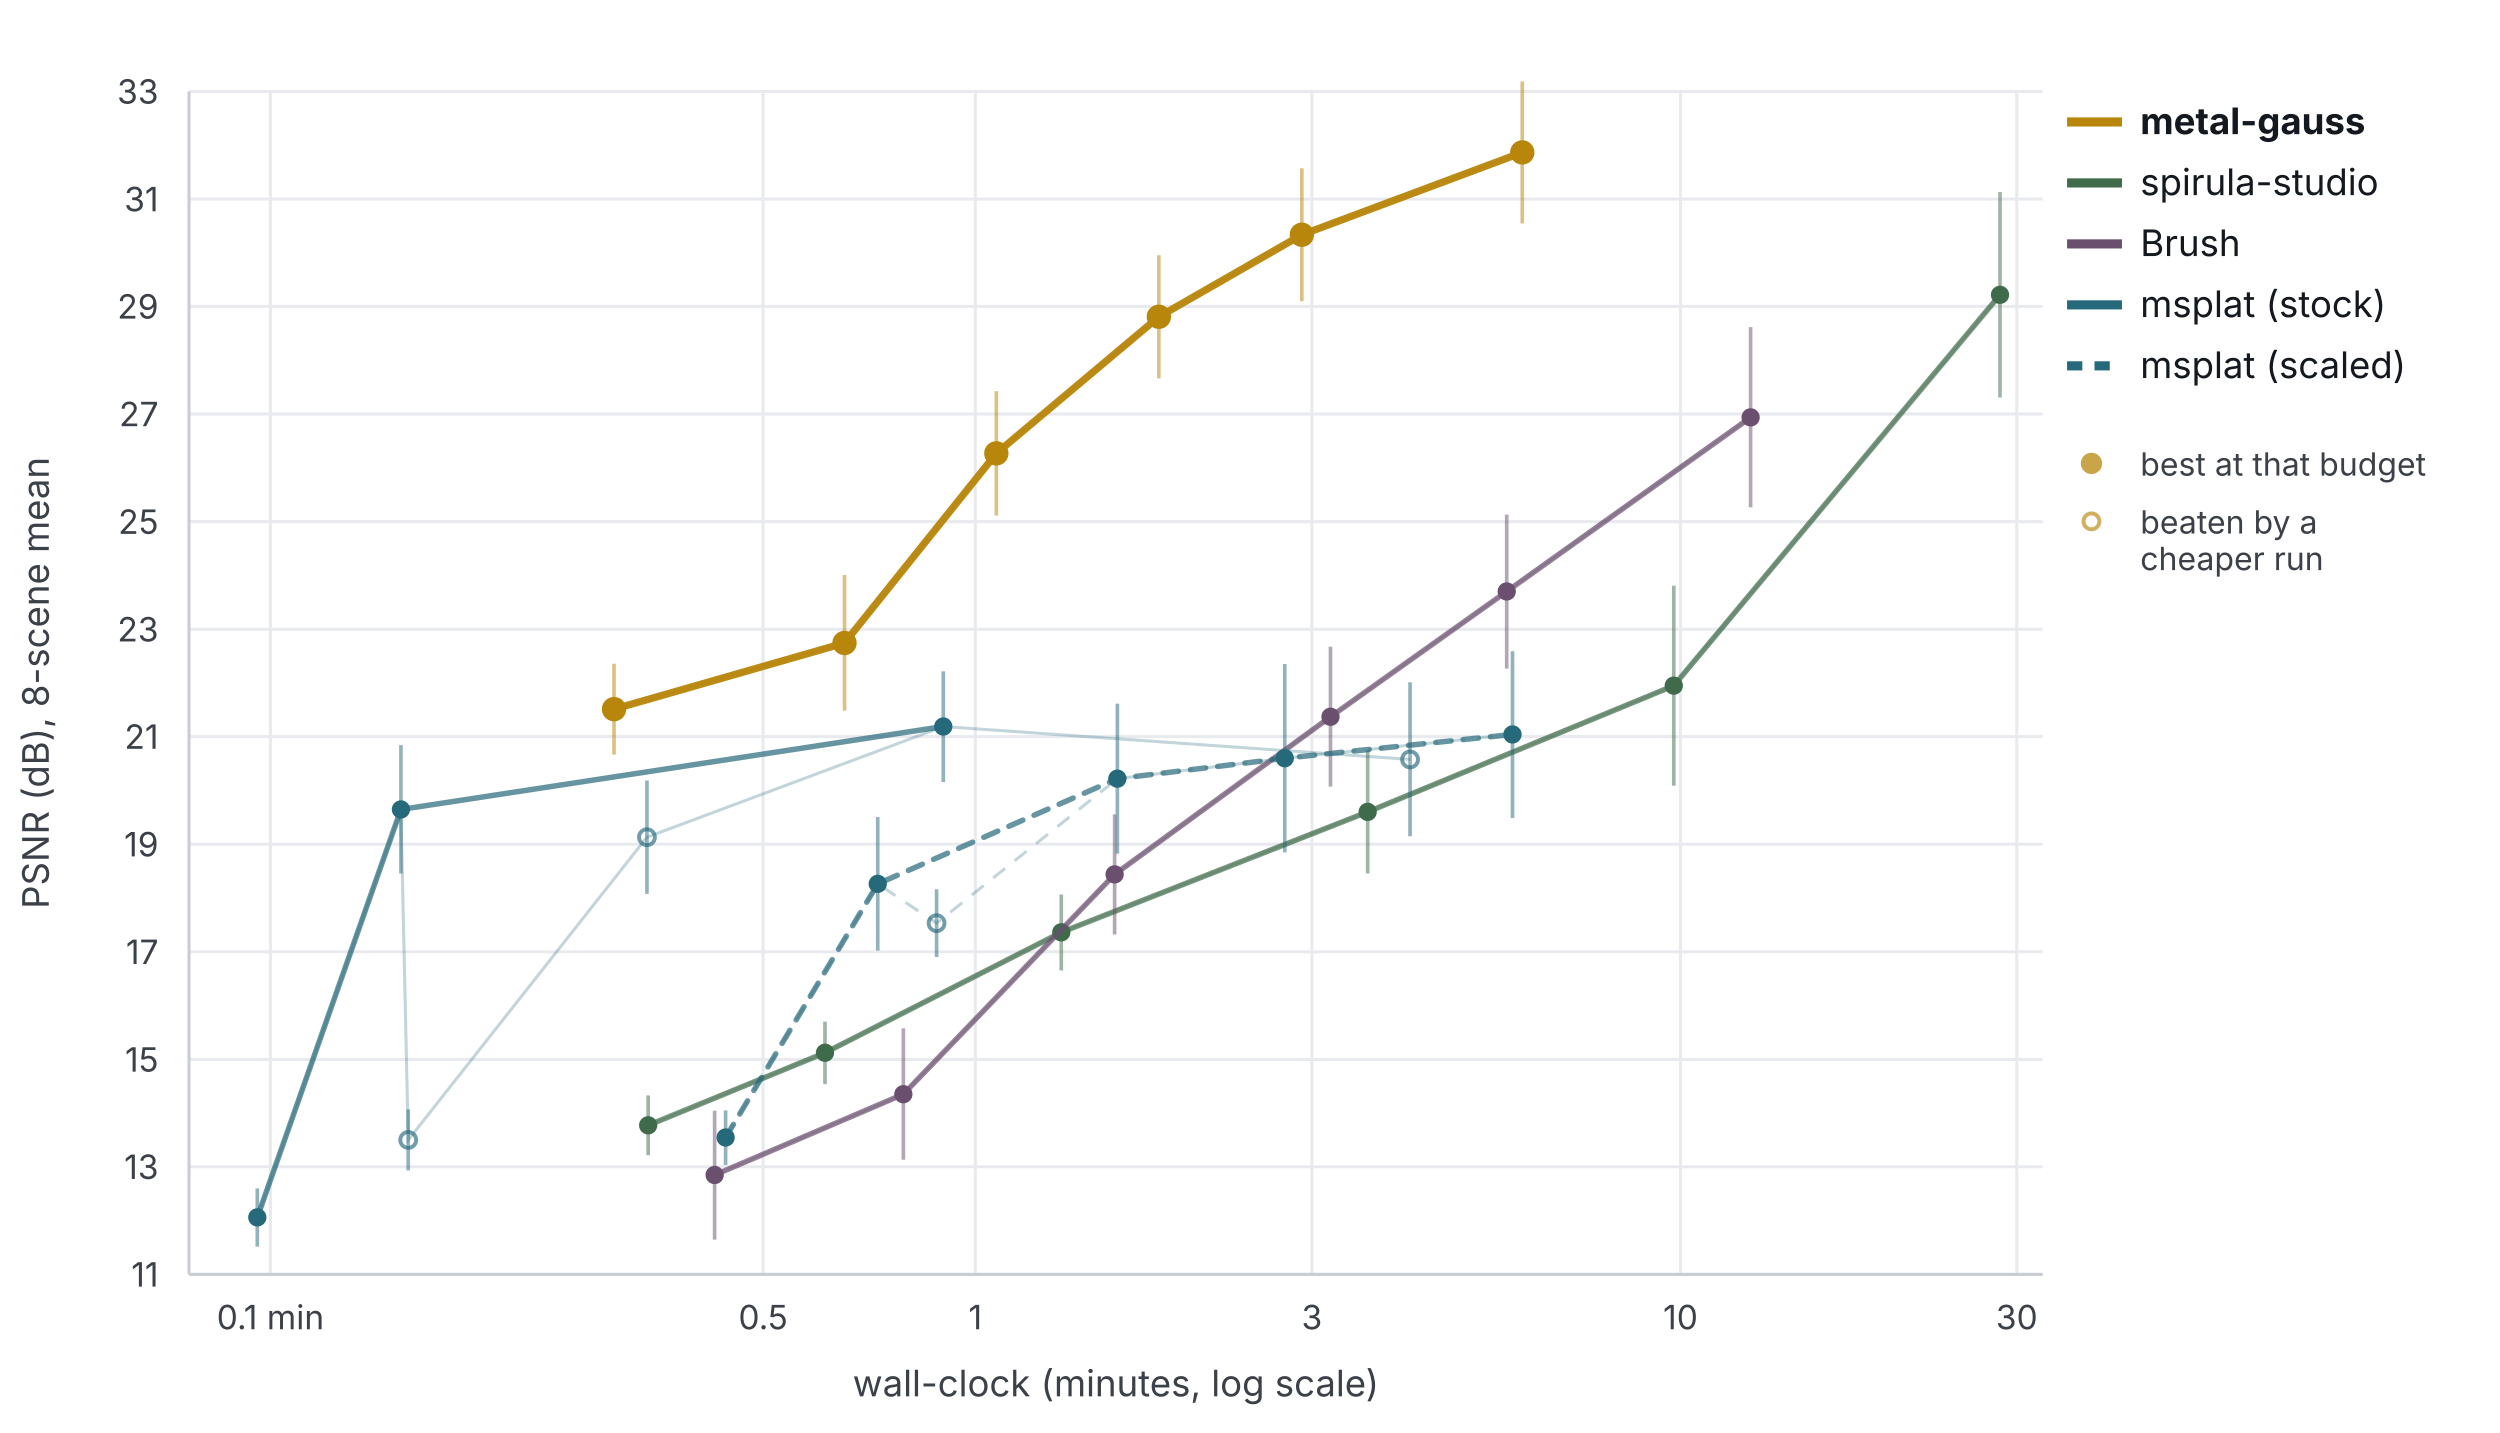
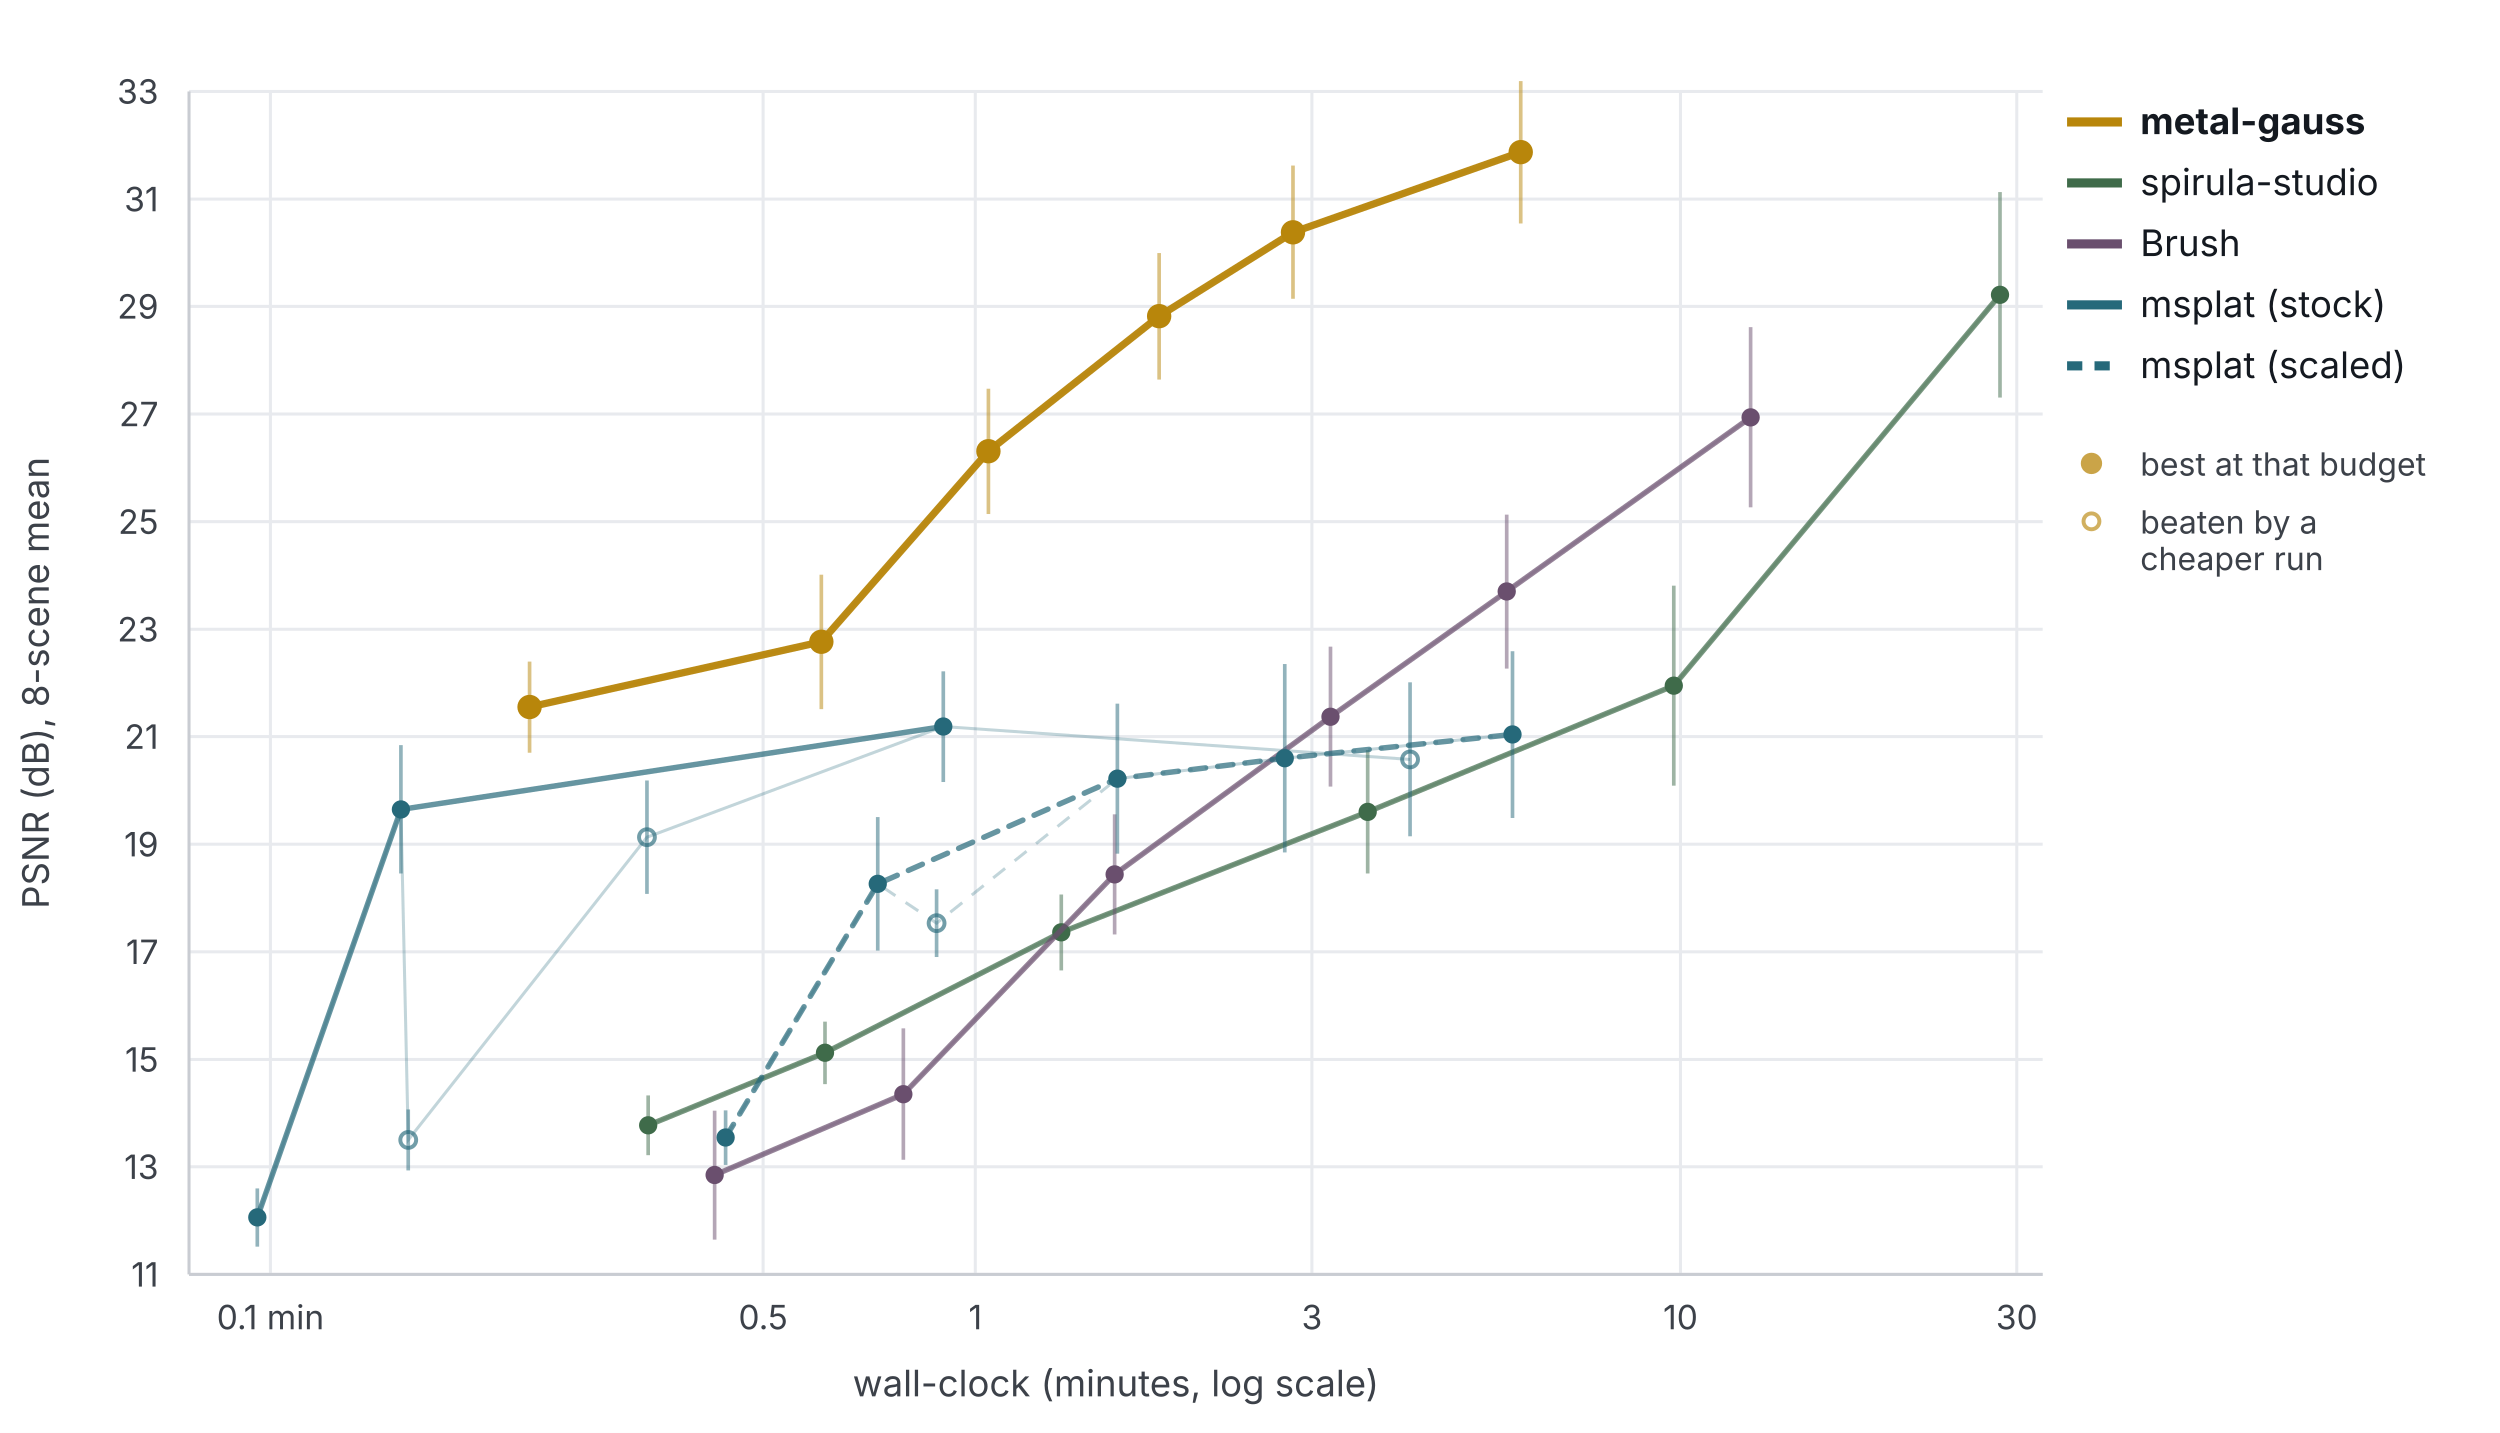
<svg xmlns="http://www.w3.org/2000/svg" viewBox="0 0 820 470" width="820" height="470" font-family="system-ui,-apple-system,sans-serif">
  <style>
  .bg{fill:#ffffff} .ax{stroke:#c9ccd2} .gr{stroke:#e8eaee}
  .tx{fill:#3c4149} .ti{fill:#141920}
  @media (prefers-color-scheme: dark){
    .bg{fill:#0f1216} .ax{stroke:#39404a} .gr{stroke:#20252c}
    .tx{fill:#98a0aa} .ti{fill:#e9e6df}
    .s0{stroke:#D9B94E} .f0{fill:#D9B94E} .s1{stroke:#8FB894} .f1{fill:#8FB894}
    .s2{stroke:#BC9FB8} .f2{fill:#BC9FB8} .s3{stroke:#7FBECB} .f3{fill:#7FBECB}
    .s4{stroke:#7FBECB} .f4{fill:#7FBECB}
  }
  .s0{stroke:#B8860B;fill:none} .f0{fill:#B8860B;stroke:none}
  .s1{stroke:#3F6B4A;fill:none} .f1{fill:#3F6B4A;stroke:none}
  .s2{stroke:#6A4F6E;fill:none} .f2{fill:#6A4F6E;stroke:none}
  .s3{stroke:#26697A;fill:none} .f3{fill:#26697A;stroke:none}
  .s4{stroke:#26697A;fill:none} .f4{fill:#26697A;stroke:none}
</style>
  <rect class="bg" width="820" height="470" />
  <line class="gr" x1="62" y1="418.0" x2="670" y2="418.0" />
  <text class="tx" x="52" y="422.0" font-size="11" text-anchor="end">11</text>
  <line class="gr" x1="62" y1="382.7" x2="670" y2="382.7" />
  <text class="tx" x="52" y="386.7" font-size="11" text-anchor="end">13</text>
  <line class="gr" x1="62" y1="347.5" x2="670" y2="347.5" />
  <text class="tx" x="52" y="351.5" font-size="11" text-anchor="end">15</text>
  <line class="gr" x1="62" y1="312.2" x2="670" y2="312.2" />
  <text class="tx" x="52" y="316.2" font-size="11" text-anchor="end">17</text>
  <line class="gr" x1="62" y1="276.9" x2="670" y2="276.9" />
  <text class="tx" x="52" y="280.9" font-size="11" text-anchor="end">19</text>
  <line class="gr" x1="62" y1="241.6" x2="670" y2="241.6" />
  <text class="tx" x="52" y="245.6" font-size="11" text-anchor="end">21</text>
  <line class="gr" x1="62" y1="206.4" x2="670" y2="206.4" />
  <text class="tx" x="52" y="210.4" font-size="11" text-anchor="end">23</text>
  <line class="gr" x1="62" y1="171.1" x2="670" y2="171.1" />
  <text class="tx" x="52" y="175.1" font-size="11" text-anchor="end">25</text>
  <line class="gr" x1="62" y1="135.8" x2="670" y2="135.8" />
  <text class="tx" x="52" y="139.8" font-size="11" text-anchor="end">27</text>
  <line class="gr" x1="62" y1="100.5" x2="670" y2="100.5" />
  <text class="tx" x="52" y="104.5" font-size="11" text-anchor="end">29</text>
  <line class="gr" x1="62" y1="65.3" x2="670" y2="65.3" />
  <text class="tx" x="52" y="69.3" font-size="11" text-anchor="end">31</text>
  <line class="gr" x1="62" y1="30.0" x2="670" y2="30.0" />
  <text class="tx" x="52" y="34.0" font-size="11" text-anchor="end">33</text>
  <line class="gr" x1="88.7" y1="30" x2="88.7" y2="418" />
  <text class="tx" x="88.7" y="436" font-size="11" text-anchor="middle">0.1 min</text>
  <line class="gr" x1="250.3" y1="30" x2="250.3" y2="418" />
  <text class="tx" x="250.3" y="436" font-size="11" text-anchor="middle">0.5</text>
  <line class="gr" x1="319.9" y1="30" x2="319.9" y2="418" />
  <text class="tx" x="319.9" y="436" font-size="11" text-anchor="middle">1</text>
  <line class="gr" x1="430.3" y1="30" x2="430.3" y2="418" />
  <text class="tx" x="430.3" y="436" font-size="11" text-anchor="middle">3</text>
  <line class="gr" x1="551.2" y1="30" x2="551.2" y2="418" />
  <text class="tx" x="551.2" y="436" font-size="11" text-anchor="middle">10</text>
  <line class="gr" x1="661.5" y1="30" x2="661.5" y2="418" />
  <text class="tx" x="661.5" y="436" font-size="11" text-anchor="middle">30</text>
  <line class="ax" x1="62" y1="418" x2="670" y2="418" />
  <line class="ax" x1="62" y1="30" x2="62" y2="418" />
  <text class="tx" x="366" y="458" font-size="12" text-anchor="middle">wall-clock (minutes, log scale)</text>
  <text class="tx" transform="translate(16,224) rotate(-90)" font-size="12" text-anchor="middle">PSNR (dB), 8-scene mean</text>
-   <path class="s0" d="M201.4,232.6 L277.0,210.9 L326.8,148.7 L380.1,103.9 L427.0,77.0 L499.3,50.0" stroke-width="1" stroke-opacity="0.28" />
-   <path class="s0" d="M201.4,232.6 L277.0,210.9 L326.8,148.7 L380.1,103.9 L427.0,77.0 L499.3,50.0" stroke-width="2.4" stroke-linejoin="round" stroke-linecap="round" stroke-opacity="0.95" />
-   <line class="s0" x1="201.4" y1="247.5" x2="201.4" y2="217.7" stroke-width="1.2" stroke-opacity="0.5" />
-   <line class="s0" x1="277.0" y1="233.1" x2="277.0" y2="188.6" stroke-width="1.2" stroke-opacity="0.5" />
-   <line class="s0" x1="326.8" y1="169.1" x2="326.8" y2="128.3" stroke-width="1.2" stroke-opacity="0.5" />
-   <line class="s0" x1="380.1" y1="124.1" x2="380.1" y2="83.7" stroke-width="1.2" stroke-opacity="0.5" />
-   <line class="s0" x1="427.0" y1="98.8" x2="427.0" y2="55.2" stroke-width="1.2" stroke-opacity="0.5" />
-   <line class="s0" x1="499.3" y1="73.3" x2="499.3" y2="26.7" stroke-width="1.2" stroke-opacity="0.5" />
-   <circle class="f0" cx="201.4" cy="232.6" r="4" />
-   <circle class="f0" cx="277.0" cy="210.9" r="4" />
-   <circle class="f0" cx="326.8" cy="148.7" r="4" />
-   <circle class="f0" cx="380.1" cy="103.9" r="4" />
-   <circle class="f0" cx="427.0" cy="77.0" r="4" />
-   <circle class="f0" cx="499.3" cy="50.0" r="4" />
+   <path class="s0" d="M173.7,231.9 L269.4,210.5 L324.2,148.0 L380.2,103.7 L424.1,76.2 L498.8,49.9" stroke-width="1" stroke-opacity="0.28" />
+   <path class="s0" d="M173.7,231.9 L269.4,210.5 L324.2,148.0 L380.2,103.7 L424.1,76.2 L498.8,49.9" stroke-width="2.4" stroke-linejoin="round" stroke-linecap="round" stroke-opacity="0.95" />
+   <line class="s0" x1="173.7" y1="246.9" x2="173.7" y2="217.0" stroke-width="1.2" stroke-opacity="0.5" />
+   <line class="s0" x1="269.4" y1="232.6" x2="269.4" y2="188.5" stroke-width="1.2" stroke-opacity="0.5" />
+   <line class="s0" x1="324.2" y1="168.6" x2="324.2" y2="127.5" stroke-width="1.2" stroke-opacity="0.5" />
+   <line class="s0" x1="380.2" y1="124.5" x2="380.2" y2="83.0" stroke-width="1.2" stroke-opacity="0.5" />
+   <line class="s0" x1="424.1" y1="98.0" x2="424.1" y2="54.3" stroke-width="1.2" stroke-opacity="0.5" />
+   <line class="s0" x1="498.8" y1="73.3" x2="498.8" y2="26.6" stroke-width="1.2" stroke-opacity="0.5" />
+   <circle class="f0" cx="173.7" cy="231.9" r="4" />
+   <circle class="f0" cx="269.4" cy="210.5" r="4" />
+   <circle class="f0" cx="324.2" cy="148.0" r="4" />
+   <circle class="f0" cx="380.2" cy="103.7" r="4" />
+   <circle class="f0" cx="424.1" cy="76.2" r="4" />
+   <circle class="f0" cx="498.8" cy="49.9" r="4" />
  <line class="s0" x1="678" y1="40" x2="696" y2="40" stroke-width="3" />
  <text class="ti" x="702" y="44" font-size="12" font-weight="700">metal-gauss</text>
  <path class="s1" d="M212.6,369.1 L270.6,345.3 L348.1,305.8 L448.6,266.3 L549.0,224.9 L656.0,96.7" stroke-width="1" stroke-opacity="0.28" />
  <path class="s1" d="M212.6,369.1 L270.6,345.3 L348.1,305.8 L448.6,266.3 L549.0,224.9 L656.0,96.7" stroke-width="1.8" stroke-linejoin="round" stroke-linecap="round" stroke-opacity="0.7" />
  <line class="s1" x1="212.6" y1="378.9" x2="212.6" y2="359.3" stroke-width="1.2" stroke-opacity="0.5" />
  <line class="s1" x1="270.6" y1="355.6" x2="270.6" y2="335.1" stroke-width="1.2" stroke-opacity="0.5" />
  <line class="s1" x1="348.1" y1="318.3" x2="348.1" y2="293.4" stroke-width="1.2" stroke-opacity="0.5" />
  <line class="s1" x1="448.6" y1="286.5" x2="448.6" y2="246.0" stroke-width="1.2" stroke-opacity="0.5" />
  <line class="s1" x1="549.0" y1="257.7" x2="549.0" y2="192.1" stroke-width="1.2" stroke-opacity="0.5" />
  <line class="s1" x1="656.0" y1="130.4" x2="656.0" y2="63.0" stroke-width="1.2" stroke-opacity="0.5" />
  <circle class="f1" cx="212.6" cy="369.1" r="3" />
  <circle class="f1" cx="270.6" cy="345.3" r="3" />
  <circle class="f1" cx="348.1" cy="305.8" r="3" />
  <circle class="f1" cx="448.6" cy="266.3" r="3" />
  <circle class="f1" cx="549.0" cy="224.9" r="3" />
  <circle class="f1" cx="656.0" cy="96.7" r="3" />
  <line class="s1" x1="678" y1="60" x2="696" y2="60" stroke-width="3" />
  <text class="ti" x="702" y="64" font-size="12" font-weight="400">spirula-studio</text>
  <path class="s2" d="M234.4,385.4 L296.3,358.9 L365.6,286.8 L436.4,235.1 L494.2,194.0 L574.2,136.9" stroke-width="1" stroke-opacity="0.28" />
  <path class="s2" d="M234.4,385.4 L296.3,358.9 L365.6,286.8 L436.4,235.1 L494.2,194.0 L574.2,136.9" stroke-width="1.8" stroke-linejoin="round" stroke-linecap="round" stroke-opacity="0.7" />
  <line class="s2" x1="234.4" y1="406.6" x2="234.4" y2="364.3" stroke-width="1.2" stroke-opacity="0.5" />
  <line class="s2" x1="296.3" y1="380.4" x2="296.3" y2="337.3" stroke-width="1.2" stroke-opacity="0.5" />
  <line class="s2" x1="365.6" y1="306.5" x2="365.6" y2="267.1" stroke-width="1.2" stroke-opacity="0.5" />
  <line class="s2" x1="436.4" y1="258.0" x2="436.4" y2="212.1" stroke-width="1.2" stroke-opacity="0.5" />
  <line class="s2" x1="494.2" y1="219.3" x2="494.2" y2="168.8" stroke-width="1.2" stroke-opacity="0.5" />
  <line class="s2" x1="574.2" y1="166.4" x2="574.2" y2="107.3" stroke-width="1.2" stroke-opacity="0.5" />
  <circle class="f2" cx="234.4" cy="385.4" r="3" />
  <circle class="f2" cx="296.3" cy="358.9" r="3" />
  <circle class="f2" cx="365.6" cy="286.8" r="3" />
  <circle class="f2" cx="436.4" cy="235.1" r="3" />
  <circle class="f2" cx="494.2" cy="194.0" r="3" />
  <circle class="f2" cx="574.2" cy="136.9" r="3" />
  <line class="s2" x1="678" y1="80" x2="696" y2="80" stroke-width="3" />
  <text class="ti" x="702" y="84" font-size="12" font-weight="400">Brush</text>
  <path class="s3" d="M84.4,399.3 L131.5,265.5 L133.9,373.9 L212.2,274.6 L309.4,238.3 L462.5,249.1" stroke-width="1" stroke-opacity="0.28" />
  <path class="s3" d="M84.4,399.3 L131.5,265.5 L309.4,238.3" stroke-width="1.8" stroke-linejoin="round" stroke-linecap="round" stroke-opacity="0.7" />
  <line class="s3" x1="84.4" y1="408.9" x2="84.4" y2="389.8" stroke-width="1.2" stroke-opacity="0.5" />
  <line class="s3" x1="131.5" y1="286.5" x2="131.5" y2="244.4" stroke-width="1.2" stroke-opacity="0.5" />
  <line class="s3" x1="133.9" y1="383.9" x2="133.9" y2="363.9" stroke-width="1.2" stroke-opacity="0.5" />
  <line class="s3" x1="212.2" y1="293.2" x2="212.2" y2="256.0" stroke-width="1.2" stroke-opacity="0.5" />
  <line class="s3" x1="309.4" y1="256.5" x2="309.4" y2="220.2" stroke-width="1.2" stroke-opacity="0.5" />
  <line class="s3" x1="462.5" y1="274.3" x2="462.5" y2="223.8" stroke-width="1.2" stroke-opacity="0.5" />
  <circle class="f3" cx="84.4" cy="399.3" r="3" />
  <circle class="f3" cx="131.5" cy="265.5" r="3" />
  <circle class="s3" cx="133.9" cy="373.9" r="2.6" stroke-width="1.3" fill="none" stroke-opacity="0.65" />
  <circle class="s3" cx="212.2" cy="274.6" r="2.6" stroke-width="1.3" fill="none" stroke-opacity="0.65" />
  <circle class="f3" cx="309.4" cy="238.3" r="3" />
  <circle class="s3" cx="462.5" cy="249.1" r="2.6" stroke-width="1.3" fill="none" stroke-opacity="0.65" />
  <line class="s3" x1="678" y1="100" x2="696" y2="100" stroke-width="3" />
  <text class="ti" x="702" y="104" font-size="12" font-weight="400">msplat (stock)</text>
  <path class="s4" d="M238.0,373.1 L287.9,289.9 L307.2,302.8 L366.5,255.4 L421.4,248.7 L496.1,240.9" stroke-width="1" stroke-opacity="0.28" stroke-dasharray="5 4" />
  <path class="s4" d="M238.0,373.1 L287.9,289.9 L366.5,255.4 L421.4,248.7 L496.1,240.9" stroke-width="1.8" stroke-linejoin="round" stroke-linecap="round" stroke-dasharray="5 4" stroke-opacity="0.7" />
  <line class="s4" x1="238.0" y1="382.1" x2="238.0" y2="364.2" stroke-width="1.2" stroke-opacity="0.5" />
  <line class="s4" x1="287.9" y1="311.8" x2="287.9" y2="268.0" stroke-width="1.2" stroke-opacity="0.5" />
  <line class="s4" x1="307.2" y1="313.9" x2="307.2" y2="291.7" stroke-width="1.2" stroke-opacity="0.5" />
  <line class="s4" x1="366.5" y1="280.0" x2="366.5" y2="230.8" stroke-width="1.2" stroke-opacity="0.5" />
  <line class="s4" x1="421.4" y1="279.6" x2="421.4" y2="217.8" stroke-width="1.2" stroke-opacity="0.5" />
  <line class="s4" x1="496.1" y1="268.3" x2="496.1" y2="213.6" stroke-width="1.2" stroke-opacity="0.5" />
  <circle class="f4" cx="238.0" cy="373.1" r="3" />
  <circle class="f4" cx="287.9" cy="289.9" r="3" />
  <circle class="s4" cx="307.2" cy="302.8" r="2.6" stroke-width="1.3" fill="none" stroke-opacity="0.65" />
  <circle class="f4" cx="366.5" cy="255.4" r="3" />
  <circle class="f4" cx="421.4" cy="248.7" r="3" />
  <circle class="f4" cx="496.1" cy="240.9" r="3" />
  <line class="s4" x1="678" y1="120" x2="696" y2="120" stroke-width="3" stroke-dasharray="5 4" />
  <text class="ti" x="702" y="124" font-size="12" font-weight="400">msplat (scaled)</text>
  <circle class="f0" cx="686" cy="152" r="3.5" fill-opacity="0.75" />
  <text class="tx" x="702" y="156" font-size="10.5">best at that budget</text>
  <circle class="s0" cx="686" cy="171" r="2.6" fill="none" stroke-width="1.3" stroke-opacity="0.65" />
  <text class="tx" x="702" y="175" font-size="10.5">beaten by a</text>
  <text class="tx" x="702" y="187" font-size="10.5">cheaper run</text>
</svg>
